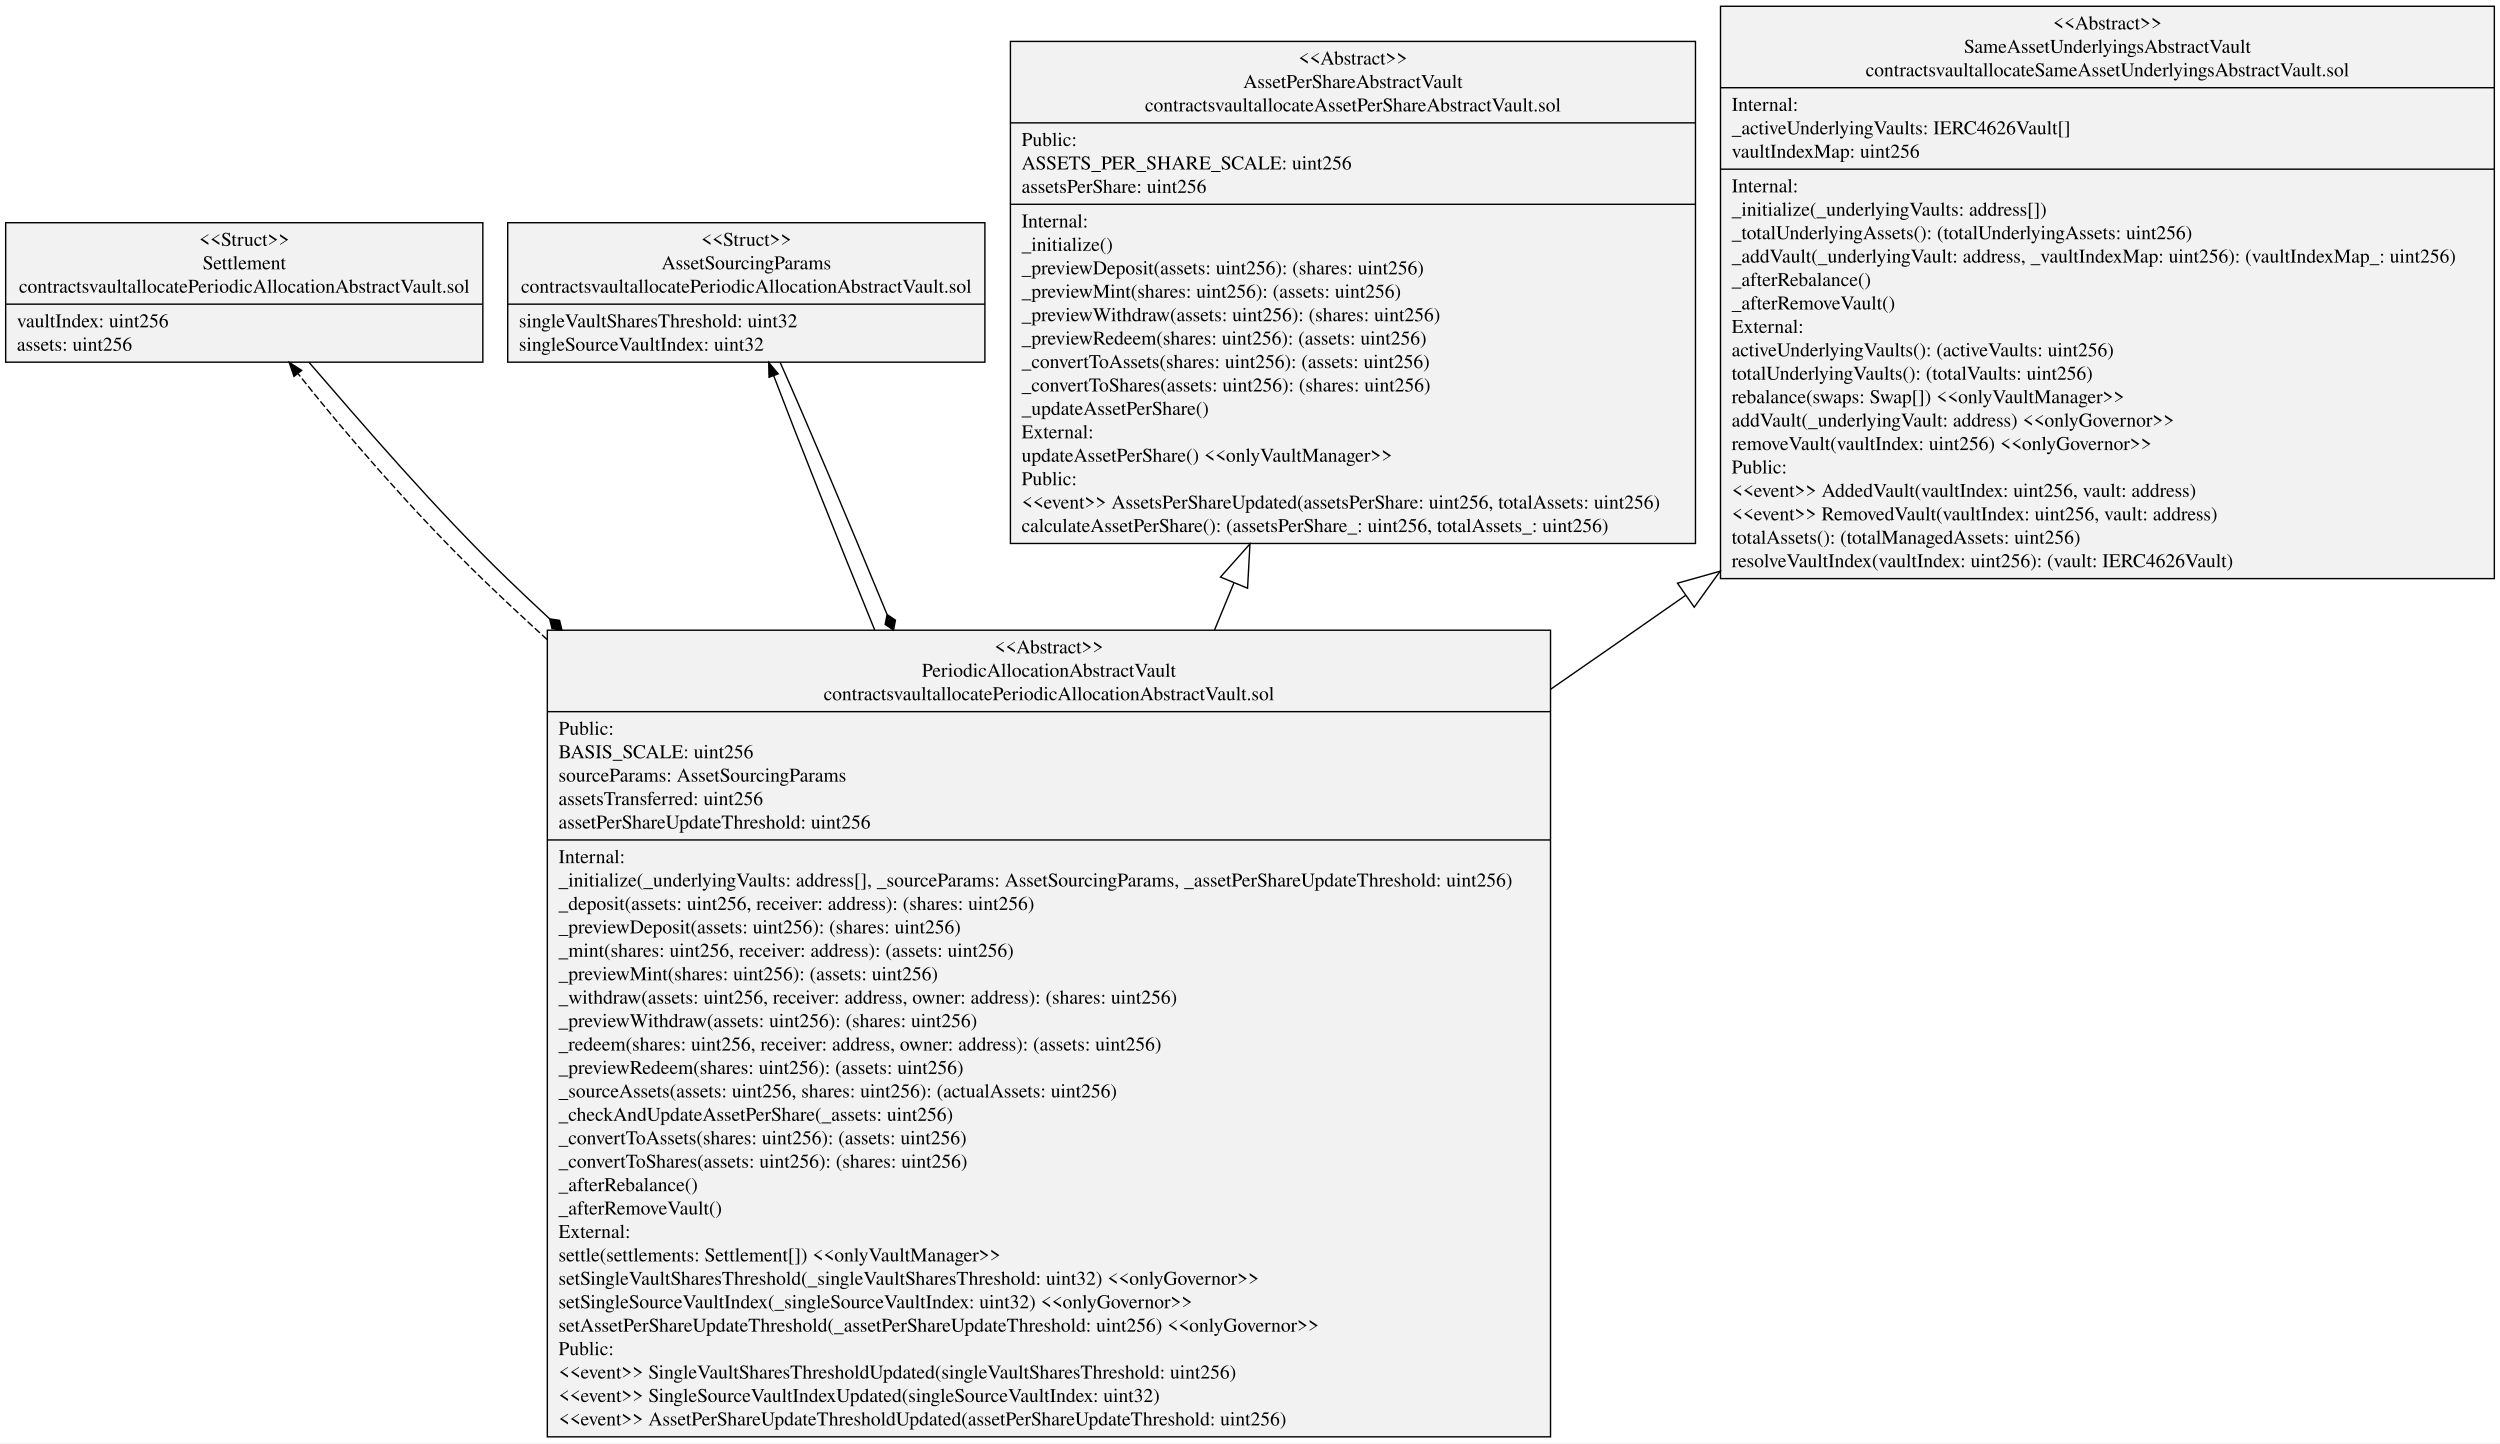
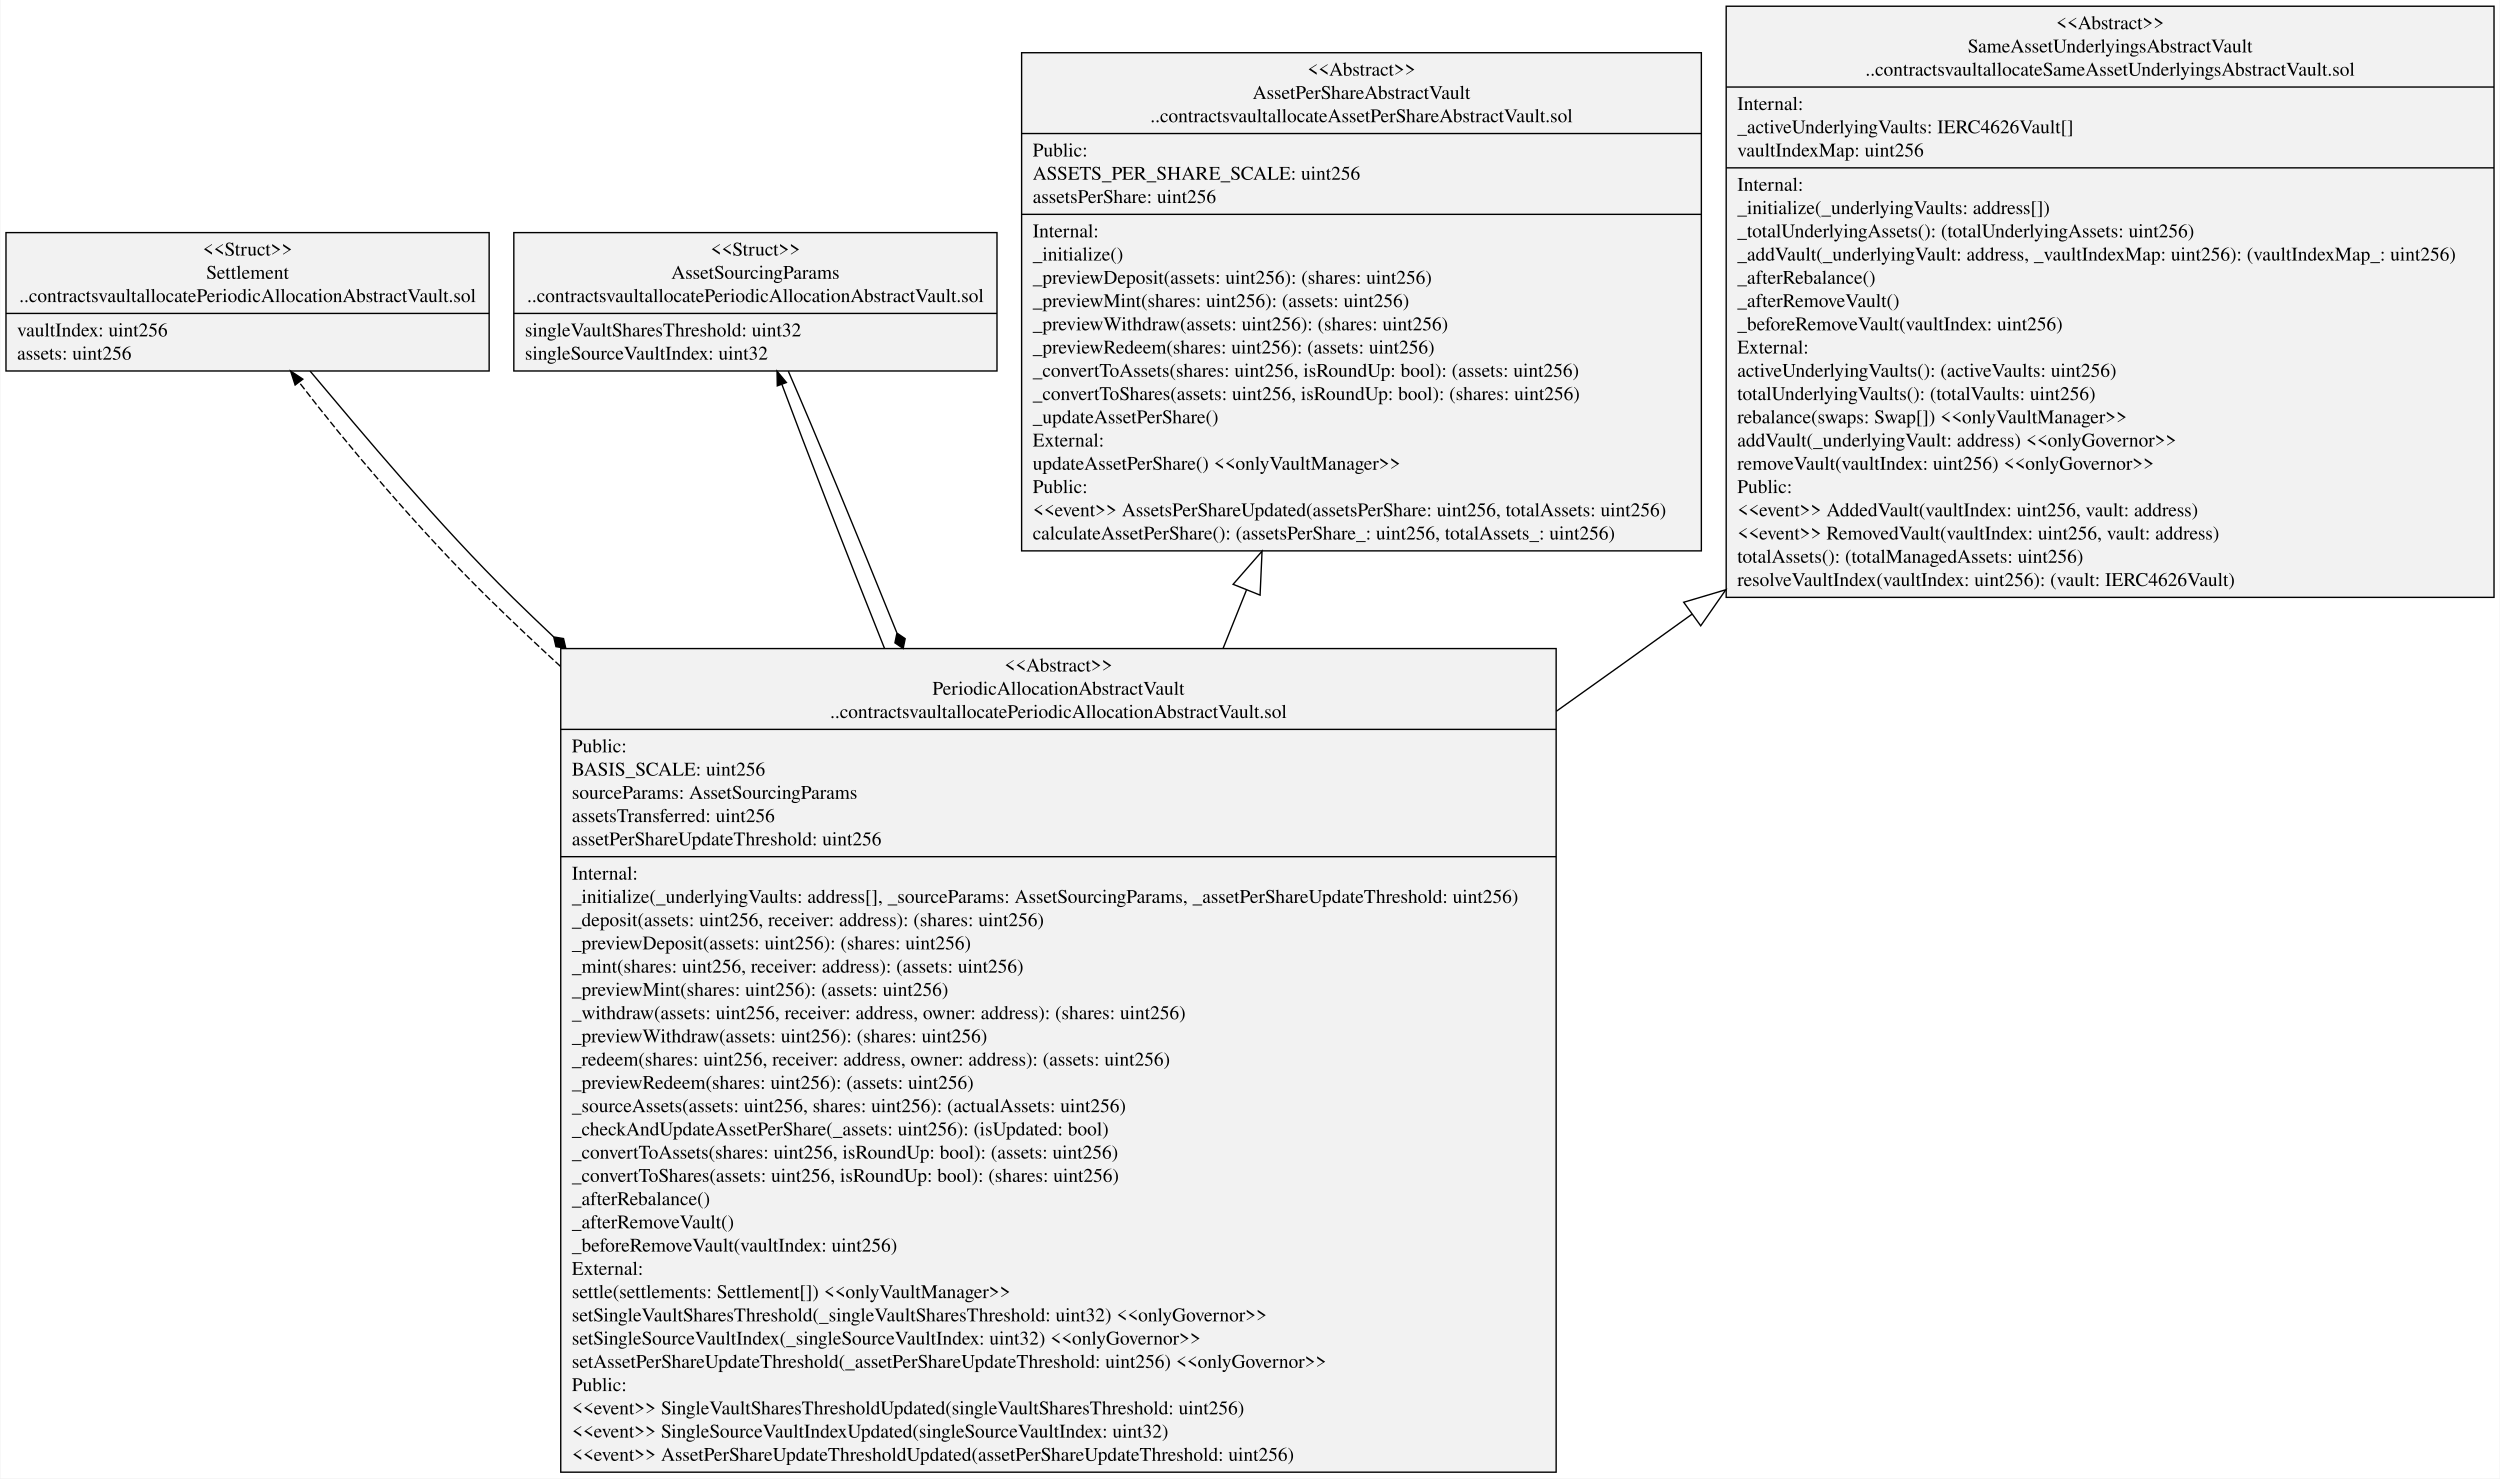
- <svg xmlns="http://www.w3.org/2000/svg" width="1793pt" height="1035pt" viewBox="0.00 0.00 1792.53 1034.80">
-   <g id="graph0" class="graph" transform="scale(1 1) rotate(0) translate(4 1030.8)">
-     <polygon fill="white" stroke="transparent" points="-4,4 -4,-1030.8 1788.53,-1030.8 1788.53,4 -4,4" />
+ <svg xmlns="http://www.w3.org/2000/svg" width="1806pt" height="1068pt" viewBox="0.00 0.00 1806.03 1068.40">
+   <g id="graph0" class="graph" transform="scale(1 1) rotate(0) translate(4 1064.4)">
+     <polygon fill="white" stroke="transparent" points="-4,4 -4,-1064.4 1802.03,-1064.4 1802.03,4 -4,4" />
    <g id="node1" class="node">
-       <polygon fill="#f2f2f2" stroke="black" points="720.47,-641.1 720.47,-1001.1 1211.7,-1001.1 1211.7,-641.1 720.47,-641.1" />
-       <text text-anchor="middle" x="966.08" y="-984.5" font-family="Times,serif" font-size="14.00">&lt;&lt;Abstract&gt;&gt;</text>
-       <text text-anchor="middle" x="966.08" y="-967.7" font-family="Times,serif" font-size="14.00">AssetPerShareAbstractVault</text>
-       <text text-anchor="middle" x="966.08" y="-950.9" font-family="Times,serif" font-size="14.00">contractsvaultallocateAssetPerShareAbstractVault.sol</text>
-       <polyline fill="none" stroke="black" points="720.47,-942.7 1211.7,-942.7 " />
-       <text text-anchor="start" x="728.47" y="-926.1" font-family="Times,serif" font-size="14.00">Public:</text>
-       <text text-anchor="start" x="728.47" y="-909.3" font-family="Times,serif" font-size="14.00">   ASSETS_PER_SHARE_SCALE: uint256</text>
-       <text text-anchor="start" x="728.47" y="-892.5" font-family="Times,serif" font-size="14.00">   assetsPerShare: uint256</text>
-       <polyline fill="none" stroke="black" points="720.47,-884.3 1211.7,-884.3 " />
-       <text text-anchor="start" x="728.47" y="-867.7" font-family="Times,serif" font-size="14.00">Internal:</text>
-       <text text-anchor="start" x="728.47" y="-850.9" font-family="Times,serif" font-size="14.00">    _initialize()</text>
-       <text text-anchor="start" x="728.47" y="-834.1" font-family="Times,serif" font-size="14.00">    _previewDeposit(assets: uint256): (shares: uint256)</text>
-       <text text-anchor="start" x="728.47" y="-817.3" font-family="Times,serif" font-size="14.00">    _previewMint(shares: uint256): (assets: uint256)</text>
-       <text text-anchor="start" x="728.47" y="-800.5" font-family="Times,serif" font-size="14.00">    _previewWithdraw(assets: uint256): (shares: uint256)</text>
-       <text text-anchor="start" x="728.47" y="-783.7" font-family="Times,serif" font-size="14.00">    _previewRedeem(shares: uint256): (assets: uint256)</text>
-       <text text-anchor="start" x="728.47" y="-766.9" font-family="Times,serif" font-size="14.00">    _convertToAssets(shares: uint256): (assets: uint256)</text>
-       <text text-anchor="start" x="728.47" y="-750.1" font-family="Times,serif" font-size="14.00">    _convertToShares(assets: uint256): (shares: uint256)</text>
-       <text text-anchor="start" x="728.47" y="-733.3" font-family="Times,serif" font-size="14.00">    _updateAssetPerShare()</text>
-       <text text-anchor="start" x="728.47" y="-716.5" font-family="Times,serif" font-size="14.00">External:</text>
-       <text text-anchor="start" x="728.47" y="-699.7" font-family="Times,serif" font-size="14.00">    updateAssetPerShare() &lt;&lt;onlyVaultManager&gt;&gt;</text>
-       <text text-anchor="start" x="728.47" y="-682.9" font-family="Times,serif" font-size="14.00">Public:</text>
-       <text text-anchor="start" x="728.47" y="-666.1" font-family="Times,serif" font-size="14.00">    &lt;&lt;event&gt;&gt; AssetsPerShareUpdated(assetsPerShare: uint256, totalAssets: uint256)</text>
-       <text text-anchor="start" x="728.47" y="-649.3" font-family="Times,serif" font-size="14.00">    calculateAssetPerShare(): (assetsPerShare_: uint256, totalAssets_: uint256)</text>
+       <polygon fill="#f2f2f2" stroke="black" points="733.97,-666.3 733.97,-1026.3 1225.2,-1026.3 1225.2,-666.3 733.97,-666.3" />
+       <text text-anchor="middle" x="979.58" y="-1009.7" font-family="Times,serif" font-size="14.00">&lt;&lt;Abstract&gt;&gt;</text>
+       <text text-anchor="middle" x="979.58" y="-992.9" font-family="Times,serif" font-size="14.00">AssetPerShareAbstractVault</text>
+       <text text-anchor="middle" x="979.58" y="-976.1" font-family="Times,serif" font-size="14.00">..contractsvaultallocateAssetPerShareAbstractVault.sol</text>
+       <polyline fill="none" stroke="black" points="733.97,-967.9 1225.2,-967.9 " />
+       <text text-anchor="start" x="741.97" y="-951.3" font-family="Times,serif" font-size="14.00">Public:</text>
+       <text text-anchor="start" x="741.97" y="-934.5" font-family="Times,serif" font-size="14.00">   ASSETS_PER_SHARE_SCALE: uint256</text>
+       <text text-anchor="start" x="741.97" y="-917.7" font-family="Times,serif" font-size="14.00">   assetsPerShare: uint256</text>
+       <polyline fill="none" stroke="black" points="733.97,-909.5 1225.2,-909.5 " />
+       <text text-anchor="start" x="741.97" y="-892.9" font-family="Times,serif" font-size="14.00">Internal:</text>
+       <text text-anchor="start" x="741.97" y="-876.1" font-family="Times,serif" font-size="14.00">    _initialize()</text>
+       <text text-anchor="start" x="741.97" y="-859.3" font-family="Times,serif" font-size="14.00">    _previewDeposit(assets: uint256): (shares: uint256)</text>
+       <text text-anchor="start" x="741.97" y="-842.5" font-family="Times,serif" font-size="14.00">    _previewMint(shares: uint256): (assets: uint256)</text>
+       <text text-anchor="start" x="741.97" y="-825.7" font-family="Times,serif" font-size="14.00">    _previewWithdraw(assets: uint256): (shares: uint256)</text>
+       <text text-anchor="start" x="741.97" y="-808.9" font-family="Times,serif" font-size="14.00">    _previewRedeem(shares: uint256): (assets: uint256)</text>
+       <text text-anchor="start" x="741.97" y="-792.1" font-family="Times,serif" font-size="14.00">    _convertToAssets(shares: uint256, isRoundUp: bool): (assets: uint256)</text>
+       <text text-anchor="start" x="741.97" y="-775.3" font-family="Times,serif" font-size="14.00">    _convertToShares(assets: uint256, isRoundUp: bool): (shares: uint256)</text>
+       <text text-anchor="start" x="741.97" y="-758.5" font-family="Times,serif" font-size="14.00">    _updateAssetPerShare()</text>
+       <text text-anchor="start" x="741.97" y="-741.7" font-family="Times,serif" font-size="14.00">External:</text>
+       <text text-anchor="start" x="741.97" y="-724.9" font-family="Times,serif" font-size="14.00">    updateAssetPerShare() &lt;&lt;onlyVaultManager&gt;&gt;</text>
+       <text text-anchor="start" x="741.97" y="-708.1" font-family="Times,serif" font-size="14.00">Public:</text>
+       <text text-anchor="start" x="741.97" y="-691.3" font-family="Times,serif" font-size="14.00">    &lt;&lt;event&gt;&gt; AssetsPerShareUpdated(assetsPerShare: uint256, totalAssets: uint256)</text>
+       <text text-anchor="start" x="741.97" y="-674.5" font-family="Times,serif" font-size="14.00">    calculateAssetPerShare(): (assetsPerShare_: uint256, totalAssets_: uint256)</text>
    </g>
    <g id="node2" class="node">
-       <polygon fill="#f2f2f2" stroke="black" points="0,-771.1 0,-871.1 342.17,-871.1 342.17,-771.1 0,-771.1" />
-       <text text-anchor="middle" x="171.08" y="-854.5" font-family="Times,serif" font-size="14.00">&lt;&lt;Struct&gt;&gt;</text>
-       <text text-anchor="middle" x="171.08" y="-837.7" font-family="Times,serif" font-size="14.00">Settlement</text>
-       <text text-anchor="middle" x="171.08" y="-820.9" font-family="Times,serif" font-size="14.00">contractsvaultallocatePeriodicAllocationAbstractVault.sol</text>
-       <polyline fill="none" stroke="black" points="0,-812.7 342.17,-812.7 " />
-       <text text-anchor="start" x="8" y="-796.1" font-family="Times,serif" font-size="14.00">vaultIndex: uint256</text>
-       <text text-anchor="start" x="8" y="-779.3" font-family="Times,serif" font-size="14.00">assets: uint256</text>
+       <polygon fill="#f2f2f2" stroke="black" points="0,-796.3 0,-896.3 349.17,-896.3 349.17,-796.3 0,-796.3" />
+       <text text-anchor="middle" x="174.58" y="-879.7" font-family="Times,serif" font-size="14.00">&lt;&lt;Struct&gt;&gt;</text>
+       <text text-anchor="middle" x="174.58" y="-862.9" font-family="Times,serif" font-size="14.00">Settlement</text>
+       <text text-anchor="middle" x="174.58" y="-846.1" font-family="Times,serif" font-size="14.00">..contractsvaultallocatePeriodicAllocationAbstractVault.sol</text>
+       <polyline fill="none" stroke="black" points="0,-837.9 349.17,-837.9 " />
+       <text text-anchor="start" x="8" y="-821.3" font-family="Times,serif" font-size="14.00">vaultIndex: uint256</text>
+       <text text-anchor="start" x="8" y="-804.5" font-family="Times,serif" font-size="14.00">assets: uint256</text>
    </g>
    <g id="node4" class="node">
-       <polygon fill="#f2f2f2" stroke="black" points="388.41,-0.5 388.41,-578.9 1107.76,-578.9 1107.76,-0.5 388.41,-0.5" />
-       <text text-anchor="middle" x="748.08" y="-562.3" font-family="Times,serif" font-size="14.00">&lt;&lt;Abstract&gt;&gt;</text>
-       <text text-anchor="middle" x="748.08" y="-545.5" font-family="Times,serif" font-size="14.00">PeriodicAllocationAbstractVault</text>
-       <text text-anchor="middle" x="748.08" y="-528.7" font-family="Times,serif" font-size="14.00">contractsvaultallocatePeriodicAllocationAbstractVault.sol</text>
-       <polyline fill="none" stroke="black" points="388.41,-520.5 1107.76,-520.5 " />
-       <text text-anchor="start" x="396.41" y="-503.9" font-family="Times,serif" font-size="14.00">Public:</text>
-       <text text-anchor="start" x="396.41" y="-487.1" font-family="Times,serif" font-size="14.00">   BASIS_SCALE: uint256</text>
-       <text text-anchor="start" x="396.41" y="-470.3" font-family="Times,serif" font-size="14.00">   sourceParams: AssetSourcingParams</text>
-       <text text-anchor="start" x="396.41" y="-453.5" font-family="Times,serif" font-size="14.00">   assetsTransferred: uint256</text>
-       <text text-anchor="start" x="396.41" y="-436.7" font-family="Times,serif" font-size="14.00">   assetPerShareUpdateThreshold: uint256</text>
-       <polyline fill="none" stroke="black" points="388.41,-428.5 1107.76,-428.5 " />
-       <text text-anchor="start" x="396.41" y="-411.9" font-family="Times,serif" font-size="14.00">Internal:</text>
-       <text text-anchor="start" x="396.41" y="-395.1" font-family="Times,serif" font-size="14.00">    _initialize(_underlyingVaults: address[], _sourceParams: AssetSourcingParams, _assetPerShareUpdateThreshold: uint256)</text>
-       <text text-anchor="start" x="396.41" y="-378.3" font-family="Times,serif" font-size="14.00">    _deposit(assets: uint256, receiver: address): (shares: uint256)</text>
-       <text text-anchor="start" x="396.41" y="-361.5" font-family="Times,serif" font-size="14.00">    _previewDeposit(assets: uint256): (shares: uint256)</text>
-       <text text-anchor="start" x="396.41" y="-344.7" font-family="Times,serif" font-size="14.00">    _mint(shares: uint256, receiver: address): (assets: uint256)</text>
-       <text text-anchor="start" x="396.41" y="-327.9" font-family="Times,serif" font-size="14.00">    _previewMint(shares: uint256): (assets: uint256)</text>
-       <text text-anchor="start" x="396.41" y="-311.1" font-family="Times,serif" font-size="14.00">    _withdraw(assets: uint256, receiver: address, owner: address): (shares: uint256)</text>
-       <text text-anchor="start" x="396.41" y="-294.3" font-family="Times,serif" font-size="14.00">    _previewWithdraw(assets: uint256): (shares: uint256)</text>
-       <text text-anchor="start" x="396.41" y="-277.5" font-family="Times,serif" font-size="14.00">    _redeem(shares: uint256, receiver: address, owner: address): (assets: uint256)</text>
-       <text text-anchor="start" x="396.41" y="-260.7" font-family="Times,serif" font-size="14.00">    _previewRedeem(shares: uint256): (assets: uint256)</text>
-       <text text-anchor="start" x="396.41" y="-243.9" font-family="Times,serif" font-size="14.00">    _sourceAssets(assets: uint256, shares: uint256): (actualAssets: uint256)</text>
-       <text text-anchor="start" x="396.41" y="-227.1" font-family="Times,serif" font-size="14.00">    _checkAndUpdateAssetPerShare(_assets: uint256)</text>
-       <text text-anchor="start" x="396.41" y="-210.3" font-family="Times,serif" font-size="14.00">    _convertToAssets(shares: uint256): (assets: uint256)</text>
-       <text text-anchor="start" x="396.41" y="-193.5" font-family="Times,serif" font-size="14.00">    _convertToShares(assets: uint256): (shares: uint256)</text>
-       <text text-anchor="start" x="396.41" y="-176.7" font-family="Times,serif" font-size="14.00">    _afterRebalance()</text>
-       <text text-anchor="start" x="396.41" y="-159.9" font-family="Times,serif" font-size="14.00">    _afterRemoveVault()</text>
-       <text text-anchor="start" x="396.41" y="-143.1" font-family="Times,serif" font-size="14.00">External:</text>
-       <text text-anchor="start" x="396.41" y="-126.3" font-family="Times,serif" font-size="14.00">    settle(settlements: Settlement[]) &lt;&lt;onlyVaultManager&gt;&gt;</text>
-       <text text-anchor="start" x="396.41" y="-109.5" font-family="Times,serif" font-size="14.00">    setSingleVaultSharesThreshold(_singleVaultSharesThreshold: uint32) &lt;&lt;onlyGovernor&gt;&gt;</text>
-       <text text-anchor="start" x="396.41" y="-92.7" font-family="Times,serif" font-size="14.00">    setSingleSourceVaultIndex(_singleSourceVaultIndex: uint32) &lt;&lt;onlyGovernor&gt;&gt;</text>
-       <text text-anchor="start" x="396.41" y="-75.9" font-family="Times,serif" font-size="14.00">    setAssetPerShareUpdateThreshold(_assetPerShareUpdateThreshold: uint256) &lt;&lt;onlyGovernor&gt;&gt;</text>
-       <text text-anchor="start" x="396.41" y="-59.1" font-family="Times,serif" font-size="14.00">Public:</text>
-       <text text-anchor="start" x="396.41" y="-42.3" font-family="Times,serif" font-size="14.00">    &lt;&lt;event&gt;&gt; SingleVaultSharesThresholdUpdated(singleVaultSharesThreshold: uint256)</text>
-       <text text-anchor="start" x="396.41" y="-25.5" font-family="Times,serif" font-size="14.00">    &lt;&lt;event&gt;&gt; SingleSourceVaultIndexUpdated(singleSourceVaultIndex: uint32)</text>
-       <text text-anchor="start" x="396.41" y="-8.7" font-family="Times,serif" font-size="14.00">    &lt;&lt;event&gt;&gt; AssetPerShareUpdateThresholdUpdated(assetPerShareUpdateThreshold: uint256)</text>
+       <polygon fill="#f2f2f2" stroke="black" points="400.91,-0.5 400.91,-595.7 1120.26,-595.7 1120.26,-0.5 400.91,-0.5" />
+       <text text-anchor="middle" x="760.58" y="-579.1" font-family="Times,serif" font-size="14.00">&lt;&lt;Abstract&gt;&gt;</text>
+       <text text-anchor="middle" x="760.58" y="-562.3" font-family="Times,serif" font-size="14.00">PeriodicAllocationAbstractVault</text>
+       <text text-anchor="middle" x="760.58" y="-545.5" font-family="Times,serif" font-size="14.00">..contractsvaultallocatePeriodicAllocationAbstractVault.sol</text>
+       <polyline fill="none" stroke="black" points="400.91,-537.3 1120.26,-537.3 " />
+       <text text-anchor="start" x="408.91" y="-520.7" font-family="Times,serif" font-size="14.00">Public:</text>
+       <text text-anchor="start" x="408.91" y="-503.9" font-family="Times,serif" font-size="14.00">   BASIS_SCALE: uint256</text>
+       <text text-anchor="start" x="408.91" y="-487.1" font-family="Times,serif" font-size="14.00">   sourceParams: AssetSourcingParams</text>
+       <text text-anchor="start" x="408.91" y="-470.3" font-family="Times,serif" font-size="14.00">   assetsTransferred: uint256</text>
+       <text text-anchor="start" x="408.91" y="-453.5" font-family="Times,serif" font-size="14.00">   assetPerShareUpdateThreshold: uint256</text>
+       <polyline fill="none" stroke="black" points="400.91,-445.3 1120.26,-445.3 " />
+       <text text-anchor="start" x="408.91" y="-428.7" font-family="Times,serif" font-size="14.00">Internal:</text>
+       <text text-anchor="start" x="408.91" y="-411.9" font-family="Times,serif" font-size="14.00">    _initialize(_underlyingVaults: address[], _sourceParams: AssetSourcingParams, _assetPerShareUpdateThreshold: uint256)</text>
+       <text text-anchor="start" x="408.91" y="-395.1" font-family="Times,serif" font-size="14.00">    _deposit(assets: uint256, receiver: address): (shares: uint256)</text>
+       <text text-anchor="start" x="408.91" y="-378.3" font-family="Times,serif" font-size="14.00">    _previewDeposit(assets: uint256): (shares: uint256)</text>
+       <text text-anchor="start" x="408.91" y="-361.5" font-family="Times,serif" font-size="14.00">    _mint(shares: uint256, receiver: address): (assets: uint256)</text>
+       <text text-anchor="start" x="408.91" y="-344.7" font-family="Times,serif" font-size="14.00">    _previewMint(shares: uint256): (assets: uint256)</text>
+       <text text-anchor="start" x="408.91" y="-327.9" font-family="Times,serif" font-size="14.00">    _withdraw(assets: uint256, receiver: address, owner: address): (shares: uint256)</text>
+       <text text-anchor="start" x="408.91" y="-311.1" font-family="Times,serif" font-size="14.00">    _previewWithdraw(assets: uint256): (shares: uint256)</text>
+       <text text-anchor="start" x="408.91" y="-294.3" font-family="Times,serif" font-size="14.00">    _redeem(shares: uint256, receiver: address, owner: address): (assets: uint256)</text>
+       <text text-anchor="start" x="408.91" y="-277.5" font-family="Times,serif" font-size="14.00">    _previewRedeem(shares: uint256): (assets: uint256)</text>
+       <text text-anchor="start" x="408.91" y="-260.7" font-family="Times,serif" font-size="14.00">    _sourceAssets(assets: uint256, shares: uint256): (actualAssets: uint256)</text>
+       <text text-anchor="start" x="408.91" y="-243.9" font-family="Times,serif" font-size="14.00">    _checkAndUpdateAssetPerShare(_assets: uint256): (isUpdated: bool)</text>
+       <text text-anchor="start" x="408.91" y="-227.1" font-family="Times,serif" font-size="14.00">    _convertToAssets(shares: uint256, isRoundUp: bool): (assets: uint256)</text>
+       <text text-anchor="start" x="408.91" y="-210.3" font-family="Times,serif" font-size="14.00">    _convertToShares(assets: uint256, isRoundUp: bool): (shares: uint256)</text>
+       <text text-anchor="start" x="408.91" y="-193.5" font-family="Times,serif" font-size="14.00">    _afterRebalance()</text>
+       <text text-anchor="start" x="408.91" y="-176.7" font-family="Times,serif" font-size="14.00">    _afterRemoveVault()</text>
+       <text text-anchor="start" x="408.91" y="-159.9" font-family="Times,serif" font-size="14.00">    _beforeRemoveVault(vaultIndex: uint256)</text>
+       <text text-anchor="start" x="408.91" y="-143.1" font-family="Times,serif" font-size="14.00">External:</text>
+       <text text-anchor="start" x="408.91" y="-126.3" font-family="Times,serif" font-size="14.00">    settle(settlements: Settlement[]) &lt;&lt;onlyVaultManager&gt;&gt;</text>
+       <text text-anchor="start" x="408.91" y="-109.5" font-family="Times,serif" font-size="14.00">    setSingleVaultSharesThreshold(_singleVaultSharesThreshold: uint32) &lt;&lt;onlyGovernor&gt;&gt;</text>
+       <text text-anchor="start" x="408.91" y="-92.7" font-family="Times,serif" font-size="14.00">    setSingleSourceVaultIndex(_singleSourceVaultIndex: uint32) &lt;&lt;onlyGovernor&gt;&gt;</text>
+       <text text-anchor="start" x="408.91" y="-75.9" font-family="Times,serif" font-size="14.00">    setAssetPerShareUpdateThreshold(_assetPerShareUpdateThreshold: uint256) &lt;&lt;onlyGovernor&gt;&gt;</text>
+       <text text-anchor="start" x="408.91" y="-59.1" font-family="Times,serif" font-size="14.00">Public:</text>
+       <text text-anchor="start" x="408.91" y="-42.3" font-family="Times,serif" font-size="14.00">    &lt;&lt;event&gt;&gt; SingleVaultSharesThresholdUpdated(singleVaultSharesThreshold: uint256)</text>
+       <text text-anchor="start" x="408.91" y="-25.5" font-family="Times,serif" font-size="14.00">    &lt;&lt;event&gt;&gt; SingleSourceVaultIndexUpdated(singleSourceVaultIndex: uint32)</text>
+       <text text-anchor="start" x="408.91" y="-8.7" font-family="Times,serif" font-size="14.00">    &lt;&lt;event&gt;&gt; AssetPerShareUpdateThresholdUpdated(assetPerShareUpdateThreshold: uint256)</text>
    </g>
    <g id="edge1" class="edge">
-       <path fill="none" stroke="black" d="M217.56,-770.93C254.57,-728.15 308.32,-665.35 360.08,-615.4 369.81,-606.02 379.78,-596.6 389.92,-587.2" />
-       <polygon fill="black" stroke="black" points="390.06,-587.07 391.76,-580.06 398.88,-578.93 397.19,-585.94 390.06,-587.07" />
+       <path fill="none" stroke="black" d="M219.74,-796.25C257.29,-751.66 312.81,-684.97 366.58,-632.2 376.11,-622.86 385.86,-613.49 395.79,-604.13" />
+       <polygon fill="black" stroke="black" points="395.81,-604.12 397.45,-597.09 404.56,-595.91 402.92,-602.93 395.81,-604.12" />
    </g>
    <g id="node3" class="node">
-       <polygon fill="#f2f2f2" stroke="black" points="360,-771.1 360,-871.1 702.17,-871.1 702.17,-771.1 360,-771.1" />
-       <text text-anchor="middle" x="531.08" y="-854.5" font-family="Times,serif" font-size="14.00">&lt;&lt;Struct&gt;&gt;</text>
-       <text text-anchor="middle" x="531.08" y="-837.7" font-family="Times,serif" font-size="14.00">AssetSourcingParams</text>
-       <text text-anchor="middle" x="531.08" y="-820.9" font-family="Times,serif" font-size="14.00">contractsvaultallocatePeriodicAllocationAbstractVault.sol</text>
-       <polyline fill="none" stroke="black" points="360,-812.7 702.17,-812.7 " />
-       <text text-anchor="start" x="368" y="-796.1" font-family="Times,serif" font-size="14.00">singleVaultSharesThreshold: uint32</text>
-       <text text-anchor="start" x="368" y="-779.3" font-family="Times,serif" font-size="14.00">singleSourceVaultIndex: uint32</text>
+       <polygon fill="#f2f2f2" stroke="black" points="367,-796.3 367,-896.3 716.17,-896.3 716.17,-796.3 367,-796.3" />
+       <text text-anchor="middle" x="541.58" y="-879.7" font-family="Times,serif" font-size="14.00">&lt;&lt;Struct&gt;&gt;</text>
+       <text text-anchor="middle" x="541.58" y="-862.9" font-family="Times,serif" font-size="14.00">AssetSourcingParams</text>
+       <text text-anchor="middle" x="541.58" y="-846.1" font-family="Times,serif" font-size="14.00">..contractsvaultallocatePeriodicAllocationAbstractVault.sol</text>
+       <polyline fill="none" stroke="black" points="367,-837.9 716.17,-837.9 " />
+       <text text-anchor="start" x="375" y="-821.3" font-family="Times,serif" font-size="14.00">singleVaultSharesThreshold: uint32</text>
+       <text text-anchor="start" x="375" y="-804.5" font-family="Times,serif" font-size="14.00">singleSourceVaultIndex: uint32</text>
    </g>
    <g id="edge2" class="edge">
-       <path fill="none" stroke="black" d="M555.39,-770.87C574.64,-727.57 602.94,-660.62 631.96,-590.33" />
-       <polygon fill="black" stroke="black" points="632.05,-590.12 630.64,-583.05 636.63,-579.02 638.04,-586.1 632.05,-590.12" />
+       <path fill="none" stroke="black" d="M565.36,-796.15C584.88,-751.31 613.96,-680.97 643.77,-607.17" />
+       <polygon fill="black" stroke="black" points="643.87,-606.91 642.41,-599.85 648.36,-595.78 649.82,-602.84 643.87,-606.91" />
    </g>
    <g id="edge4" class="edge">
-       <path fill="none" stroke="black" d="M866.81,-579.02C871.46,-590.32 876.09,-601.56 880.66,-612.65" />
-       <polygon fill="none" stroke="black" points="871.1,-617.01 892.23,-640.76 890.52,-609.02 871.1,-617.01" />
+       <path fill="none" stroke="black" d="M879.54,-595.78C885.23,-609.98 890.89,-624.1 896.46,-637.98" />
+       <polygon fill="none" stroke="black" points="886.81,-642.14 907.72,-666.07 906.3,-634.32 886.81,-642.14" />
    </g>
    <g id="edge6" class="edge">
-       <path fill="none" stroke="black" stroke-dasharray="5,2" d="M388.26,-572.21C372.45,-586.58 356.98,-601.03 342.08,-615.4 293.46,-662.32 243.07,-720.59 209.58,-762.94" />
-       <polygon fill="black" stroke="black" points="206.74,-760.9 203.32,-770.93 212.25,-765.22 206.74,-760.9" />
+       <path fill="none" stroke="black" stroke-dasharray="5,2" d="M400.75,-582.8C382.84,-599.22 365.35,-615.75 348.58,-632.2 297.96,-681.88 245.79,-743.9 211.82,-788.19" />
+       <polygon fill="black" stroke="black" points="208.96,-786.17 205.69,-796.25 214.53,-790.41 208.96,-786.17" />
    </g>
    <g id="edge5" class="edge">
-       <path fill="none" stroke="black" d="M623.18,-579.02C594.86,-648.45 568.06,-715.69 550.7,-761.44" />
-       <polygon fill="black" stroke="black" points="547.39,-760.28 547.14,-770.87 553.94,-762.75 547.39,-760.28" />
+       <path fill="none" stroke="black" d="M634.9,-595.78C605.82,-668.66 578.29,-739.29 560.71,-786.69" />
+       <polygon fill="black" stroke="black" points="557.4,-785.55 557.22,-796.15 563.97,-787.97 557.4,-785.55" />
    </g>
    <g id="node5" class="node">
-       <polygon fill="#f2f2f2" stroke="black" points="1229.64,-615.9 1229.64,-1026.3 1784.53,-1026.3 1784.53,-615.9 1229.64,-615.9" />
-       <text text-anchor="middle" x="1507.08" y="-1009.7" font-family="Times,serif" font-size="14.00">&lt;&lt;Abstract&gt;&gt;</text>
-       <text text-anchor="middle" x="1507.08" y="-992.9" font-family="Times,serif" font-size="14.00">SameAssetUnderlyingsAbstractVault</text>
-       <text text-anchor="middle" x="1507.08" y="-976.1" font-family="Times,serif" font-size="14.00">contractsvaultallocateSameAssetUnderlyingsAbstractVault.sol</text>
-       <polyline fill="none" stroke="black" points="1229.64,-967.9 1784.53,-967.9 " />
-       <text text-anchor="start" x="1237.64" y="-951.3" font-family="Times,serif" font-size="14.00">Internal:</text>
-       <text text-anchor="start" x="1237.64" y="-934.5" font-family="Times,serif" font-size="14.00">   _activeUnderlyingVaults: IERC4626Vault[]</text>
-       <text text-anchor="start" x="1237.64" y="-917.7" font-family="Times,serif" font-size="14.00">   vaultIndexMap: uint256</text>
-       <polyline fill="none" stroke="black" points="1229.64,-909.5 1784.53,-909.5 " />
-       <text text-anchor="start" x="1237.64" y="-892.9" font-family="Times,serif" font-size="14.00">Internal:</text>
-       <text text-anchor="start" x="1237.64" y="-876.1" font-family="Times,serif" font-size="14.00">    _initialize(_underlyingVaults: address[])</text>
-       <text text-anchor="start" x="1237.64" y="-859.3" font-family="Times,serif" font-size="14.00">    _totalUnderlyingAssets(): (totalUnderlyingAssets: uint256)</text>
-       <text text-anchor="start" x="1237.64" y="-842.5" font-family="Times,serif" font-size="14.00">    _addVault(_underlyingVault: address, _vaultIndexMap: uint256): (vaultIndexMap_: uint256)</text>
-       <text text-anchor="start" x="1237.64" y="-825.7" font-family="Times,serif" font-size="14.00">    _afterRebalance()</text>
-       <text text-anchor="start" x="1237.64" y="-808.9" font-family="Times,serif" font-size="14.00">    _afterRemoveVault()</text>
-       <text text-anchor="start" x="1237.64" y="-792.1" font-family="Times,serif" font-size="14.00">External:</text>
-       <text text-anchor="start" x="1237.64" y="-775.3" font-family="Times,serif" font-size="14.00">    activeUnderlyingVaults(): (activeVaults: uint256)</text>
-       <text text-anchor="start" x="1237.64" y="-758.5" font-family="Times,serif" font-size="14.00">    totalUnderlyingVaults(): (totalVaults: uint256)</text>
-       <text text-anchor="start" x="1237.64" y="-741.7" font-family="Times,serif" font-size="14.00">    rebalance(swaps: Swap[]) &lt;&lt;onlyVaultManager&gt;&gt;</text>
-       <text text-anchor="start" x="1237.64" y="-724.9" font-family="Times,serif" font-size="14.00">    addVault(_underlyingVault: address) &lt;&lt;onlyGovernor&gt;&gt;</text>
-       <text text-anchor="start" x="1237.64" y="-708.1" font-family="Times,serif" font-size="14.00">    removeVault(vaultIndex: uint256) &lt;&lt;onlyGovernor&gt;&gt;</text>
-       <text text-anchor="start" x="1237.64" y="-691.3" font-family="Times,serif" font-size="14.00">Public:</text>
-       <text text-anchor="start" x="1237.64" y="-674.5" font-family="Times,serif" font-size="14.00">    &lt;&lt;event&gt;&gt; AddedVault(vaultIndex: uint256, vault: address)</text>
-       <text text-anchor="start" x="1237.64" y="-657.7" font-family="Times,serif" font-size="14.00">    &lt;&lt;event&gt;&gt; RemovedVault(vaultIndex: uint256, vault: address)</text>
-       <text text-anchor="start" x="1237.64" y="-640.9" font-family="Times,serif" font-size="14.00">    totalAssets(): (totalManagedAssets: uint256)</text>
-       <text text-anchor="start" x="1237.64" y="-624.1" font-family="Times,serif" font-size="14.00">    resolveVaultIndex(vaultIndex: uint256): (vault: IERC4626Vault)</text>
+       <polygon fill="#f2f2f2" stroke="black" points="1243.14,-632.7 1243.14,-1059.9 1798.03,-1059.9 1798.03,-632.7 1243.14,-632.7" />
+       <text text-anchor="middle" x="1520.58" y="-1043.3" font-family="Times,serif" font-size="14.00">&lt;&lt;Abstract&gt;&gt;</text>
+       <text text-anchor="middle" x="1520.58" y="-1026.5" font-family="Times,serif" font-size="14.00">SameAssetUnderlyingsAbstractVault</text>
+       <text text-anchor="middle" x="1520.58" y="-1009.7" font-family="Times,serif" font-size="14.00">..contractsvaultallocateSameAssetUnderlyingsAbstractVault.sol</text>
+       <polyline fill="none" stroke="black" points="1243.14,-1001.5 1798.03,-1001.5 " />
+       <text text-anchor="start" x="1251.14" y="-984.9" font-family="Times,serif" font-size="14.00">Internal:</text>
+       <text text-anchor="start" x="1251.14" y="-968.1" font-family="Times,serif" font-size="14.00">   _activeUnderlyingVaults: IERC4626Vault[]</text>
+       <text text-anchor="start" x="1251.14" y="-951.3" font-family="Times,serif" font-size="14.00">   vaultIndexMap: uint256</text>
+       <polyline fill="none" stroke="black" points="1243.14,-943.1 1798.03,-943.1 " />
+       <text text-anchor="start" x="1251.14" y="-926.5" font-family="Times,serif" font-size="14.00">Internal:</text>
+       <text text-anchor="start" x="1251.14" y="-909.7" font-family="Times,serif" font-size="14.00">    _initialize(_underlyingVaults: address[])</text>
+       <text text-anchor="start" x="1251.14" y="-892.9" font-family="Times,serif" font-size="14.00">    _totalUnderlyingAssets(): (totalUnderlyingAssets: uint256)</text>
+       <text text-anchor="start" x="1251.14" y="-876.1" font-family="Times,serif" font-size="14.00">    _addVault(_underlyingVault: address, _vaultIndexMap: uint256): (vaultIndexMap_: uint256)</text>
+       <text text-anchor="start" x="1251.14" y="-859.3" font-family="Times,serif" font-size="14.00">    _afterRebalance()</text>
+       <text text-anchor="start" x="1251.14" y="-842.5" font-family="Times,serif" font-size="14.00">    _afterRemoveVault()</text>
+       <text text-anchor="start" x="1251.14" y="-825.7" font-family="Times,serif" font-size="14.00">    _beforeRemoveVault(vaultIndex: uint256)</text>
+       <text text-anchor="start" x="1251.14" y="-808.9" font-family="Times,serif" font-size="14.00">External:</text>
+       <text text-anchor="start" x="1251.14" y="-792.1" font-family="Times,serif" font-size="14.00">    activeUnderlyingVaults(): (activeVaults: uint256)</text>
+       <text text-anchor="start" x="1251.14" y="-775.3" font-family="Times,serif" font-size="14.00">    totalUnderlyingVaults(): (totalVaults: uint256)</text>
+       <text text-anchor="start" x="1251.14" y="-758.5" font-family="Times,serif" font-size="14.00">    rebalance(swaps: Swap[]) &lt;&lt;onlyVaultManager&gt;&gt;</text>
+       <text text-anchor="start" x="1251.14" y="-741.7" font-family="Times,serif" font-size="14.00">    addVault(_underlyingVault: address) &lt;&lt;onlyGovernor&gt;&gt;</text>
+       <text text-anchor="start" x="1251.14" y="-724.9" font-family="Times,serif" font-size="14.00">    removeVault(vaultIndex: uint256) &lt;&lt;onlyGovernor&gt;&gt;</text>
+       <text text-anchor="start" x="1251.14" y="-708.1" font-family="Times,serif" font-size="14.00">Public:</text>
+       <text text-anchor="start" x="1251.14" y="-691.3" font-family="Times,serif" font-size="14.00">    &lt;&lt;event&gt;&gt; AddedVault(vaultIndex: uint256, vault: address)</text>
+       <text text-anchor="start" x="1251.14" y="-674.5" font-family="Times,serif" font-size="14.00">    &lt;&lt;event&gt;&gt; RemovedVault(vaultIndex: uint256, vault: address)</text>
+       <text text-anchor="start" x="1251.14" y="-657.7" font-family="Times,serif" font-size="14.00">    totalAssets(): (totalManagedAssets: uint256)</text>
+       <text text-anchor="start" x="1251.14" y="-640.9" font-family="Times,serif" font-size="14.00">    resolveVaultIndex(vaultIndex: uint256): (vault: IERC4626Vault)</text>
    </g>
    <g id="edge3" class="edge">
-       <path fill="none" stroke="black" d="M1107.9,-536.61C1139,-558.14 1170.12,-579.76 1204.78,-603.99" />
-       <polygon fill="none" stroke="black" points="1198.78,-612.61 1229.37,-621.22 1210.82,-595.41 1198.78,-612.61" />
+       <path fill="none" stroke="black" d="M1120.43,-550.41C1151.9,-572.77 1183.37,-595.26 1218.38,-620.51" />
+       <polygon fill="none" stroke="black" points="1212.43,-629.17 1242.9,-638.23 1224.73,-612.14 1212.43,-629.17" />
    </g>
  </g>
</svg>
